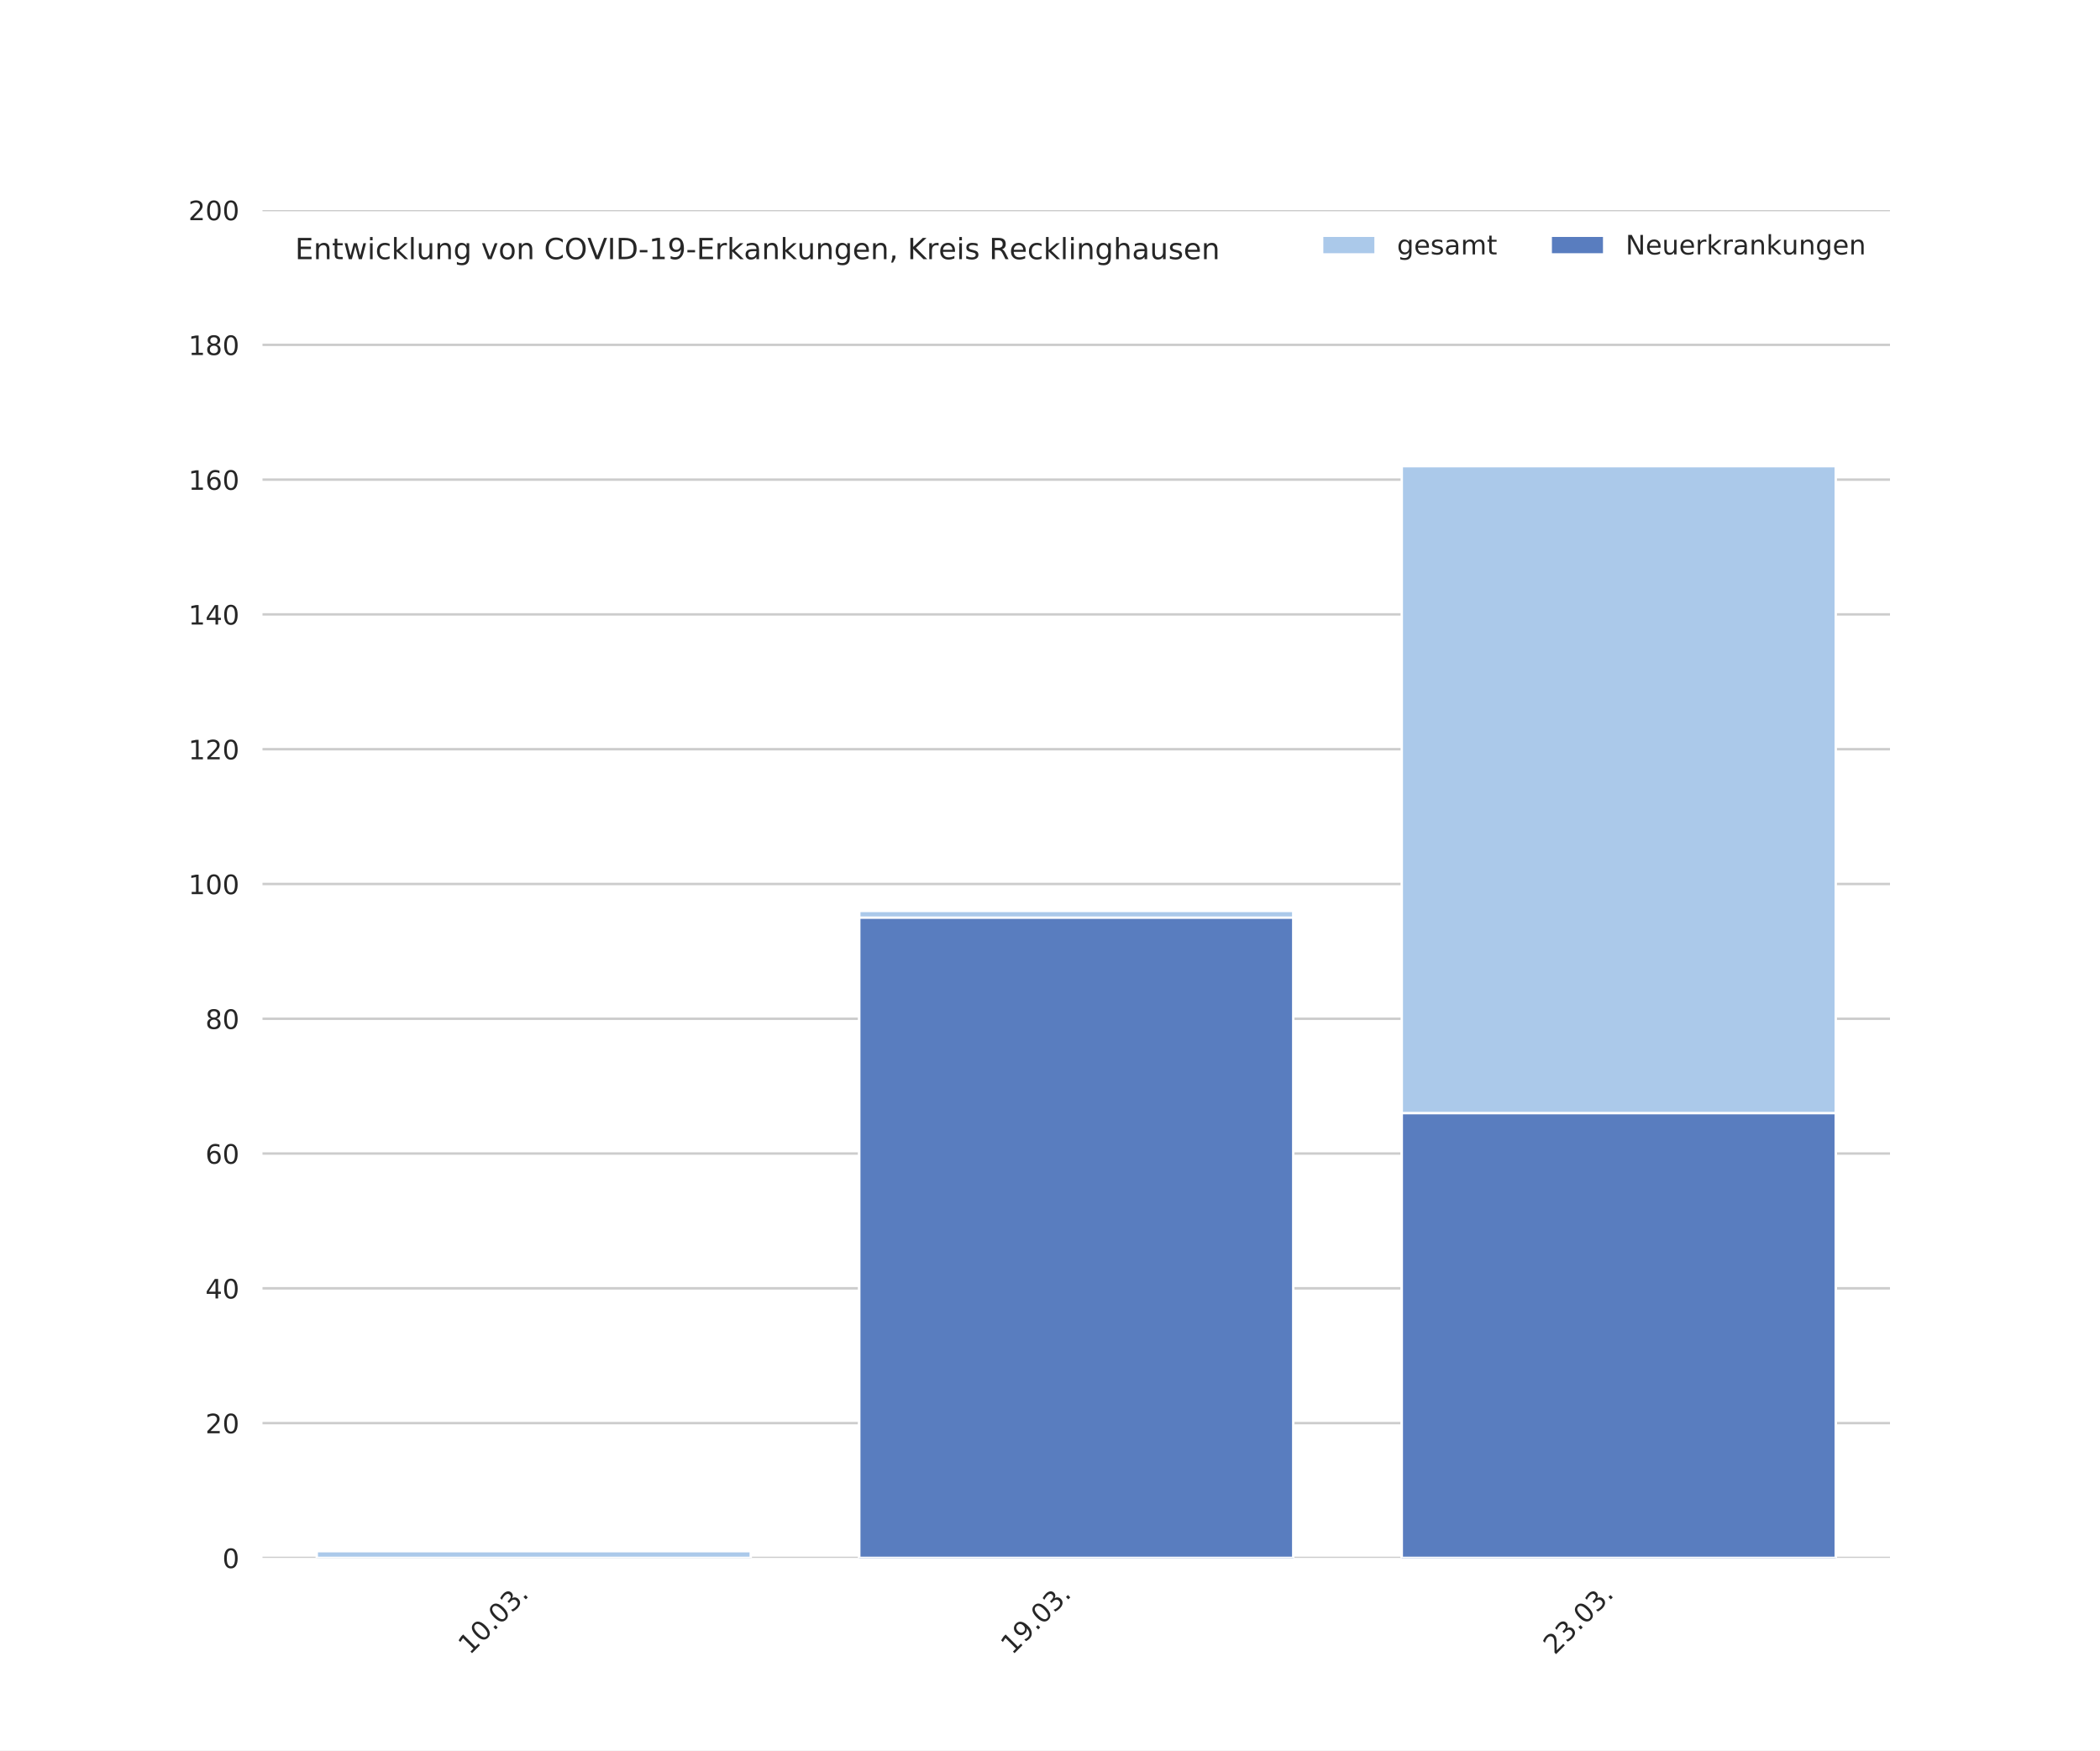
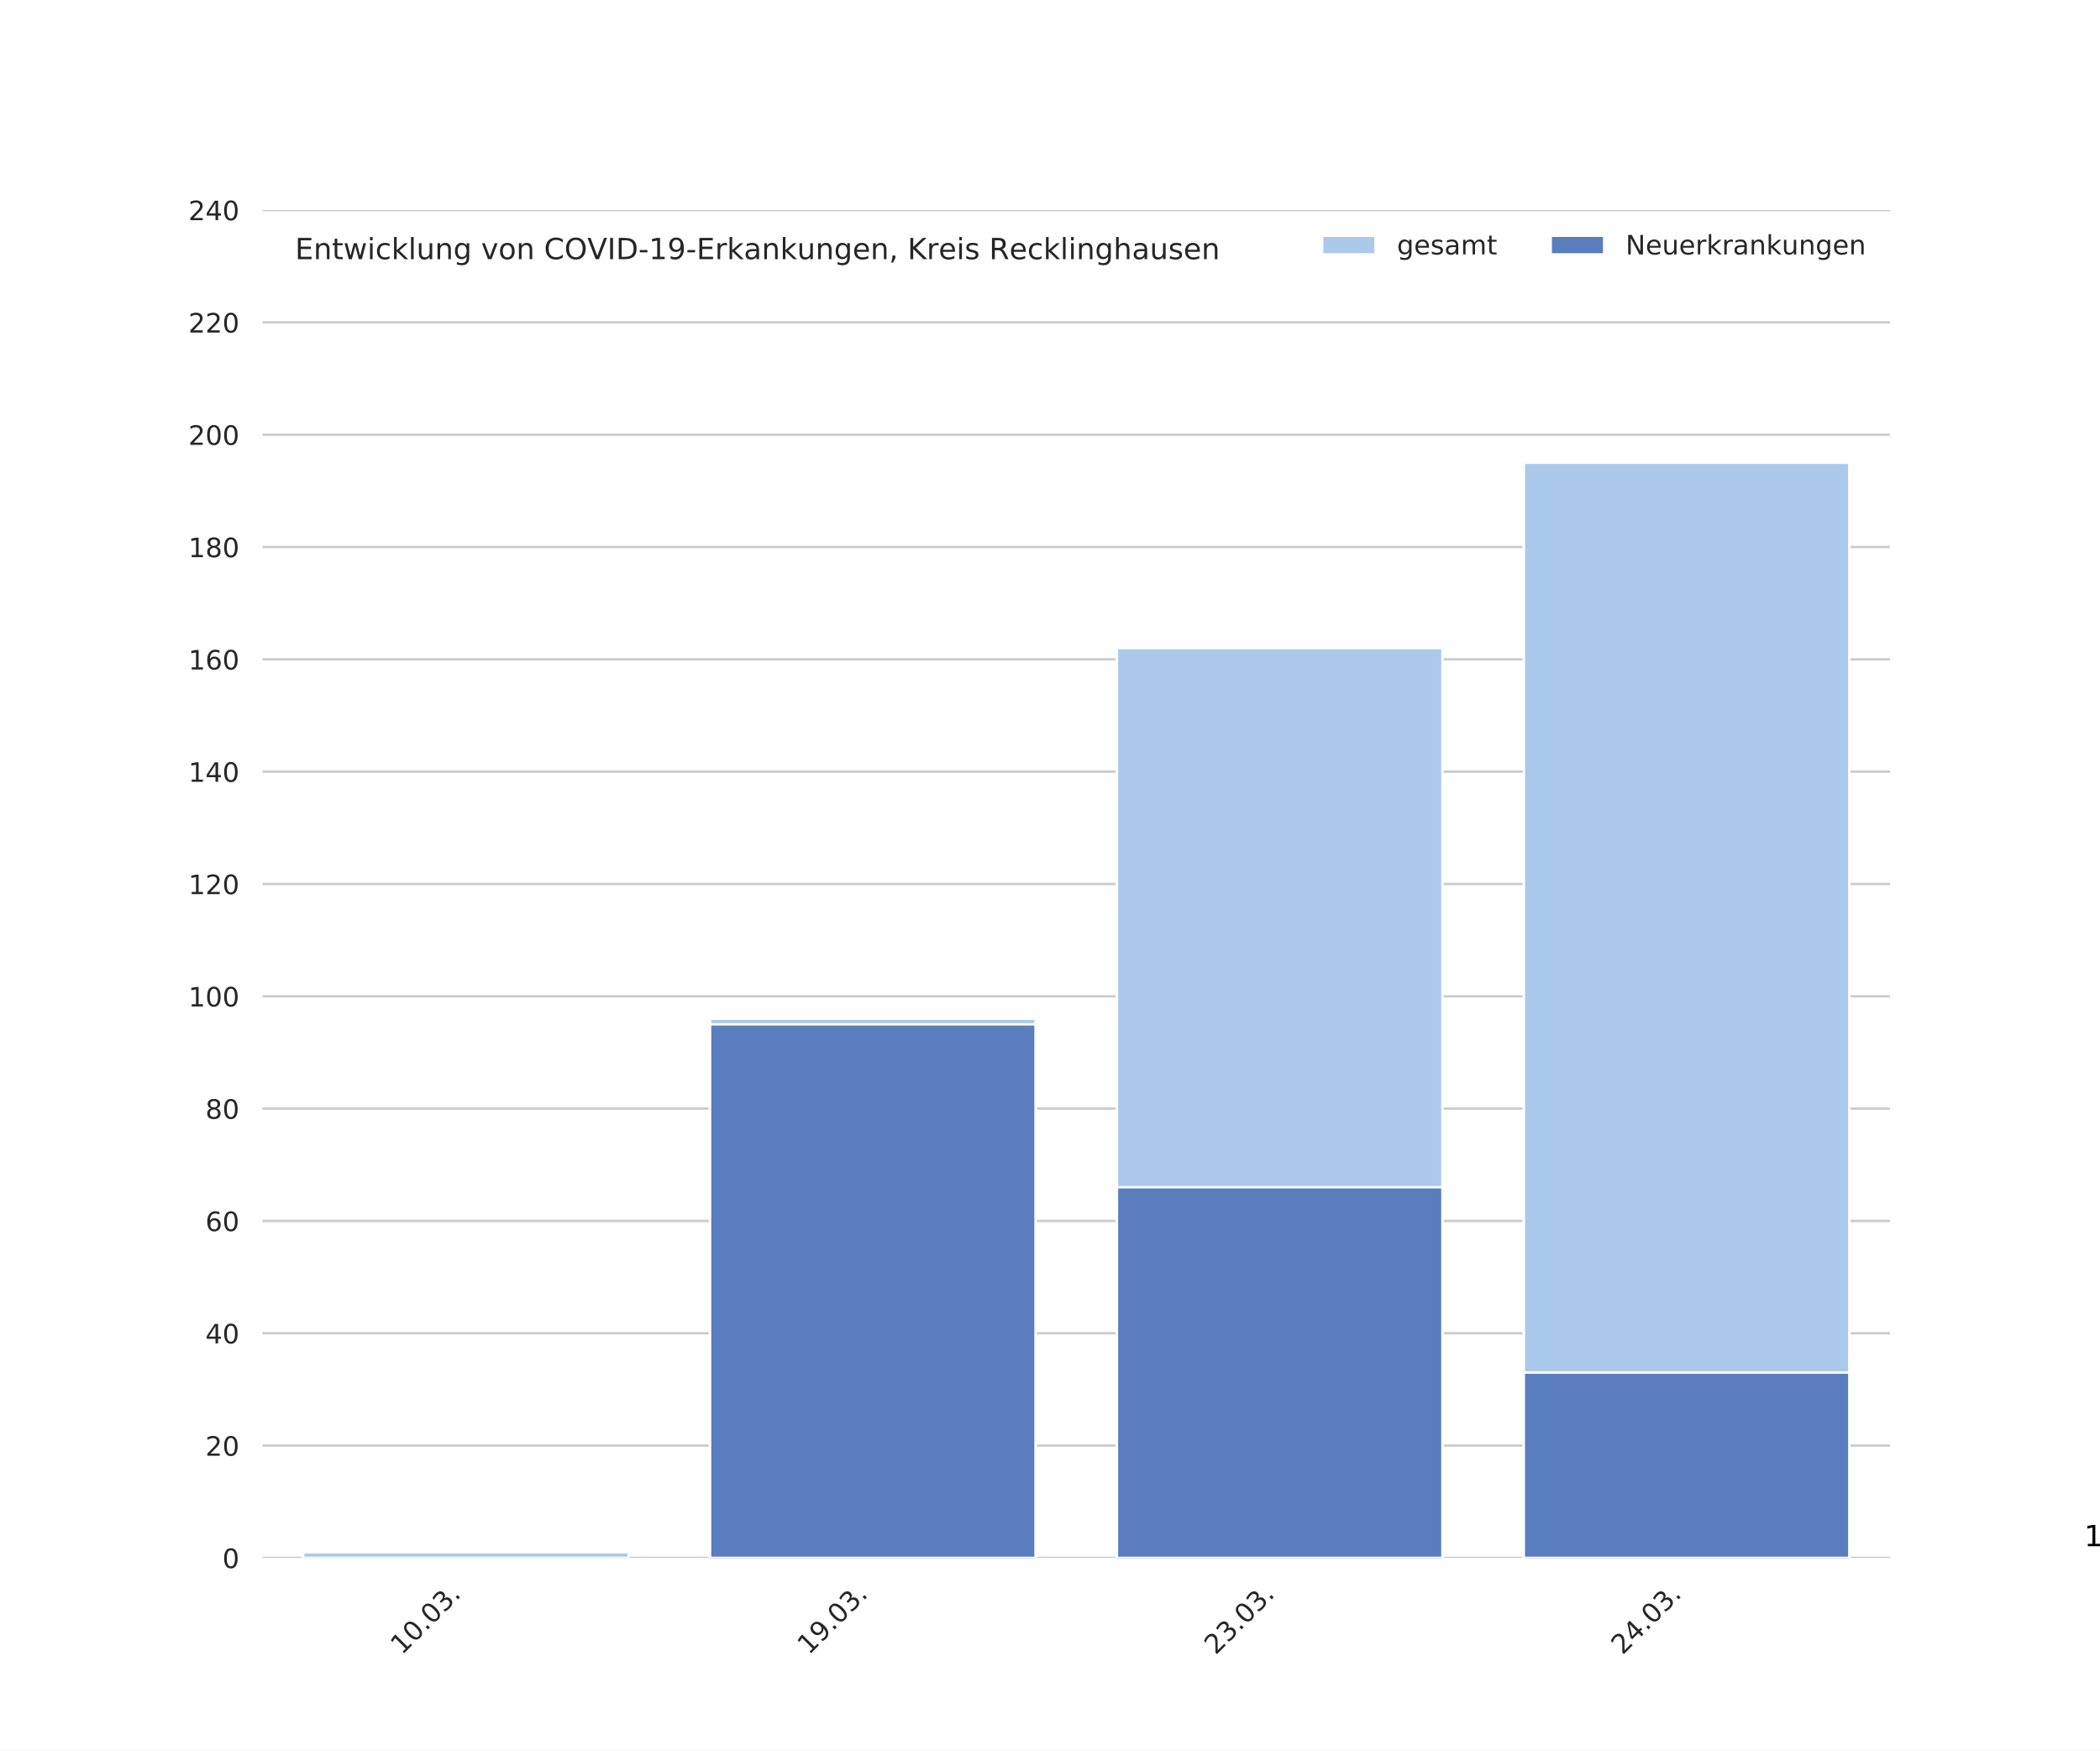
<svg xmlns="http://www.w3.org/2000/svg" xmlns:xlink="http://www.w3.org/1999/xlink" height="720pt" version="1.1" viewBox="0 0 864 720" width="864pt">
  <defs>
    <style type="text/css">
*{stroke-linecap:butt;stroke-linejoin:round;}
  </style>
  </defs>
  <g id="figure_1">
    <g id="patch_1">
      <path d="M 0 720  L 864 720  L 864 0  L 0 0  z " style="fill:#ffffff;" />
    </g>
    <g id="axes_1">
      <g id="patch_2">
        <path d="M 108 640.8  L 777.6 640.8  L 777.6 86.4  L 108 86.4  z " style="fill:#ffffff;" />
      </g>
      <g id="matplotlib.axis_1">
        <g id="xtick_1">
          <g id="text_1">
            <defs>
              <path d="M 12.406 8.297  L 28.516 8.297  L 28.516 63.922  L 10.984 60.406  L 10.984 69.391  L 28.422 72.906  L 38.281 72.906  L 38.281 8.297  L 54.391 8.297  L 54.391 0  L 12.406 0  z " id="DejaVuSans-49" />
              <path d="M 31.781 66.406  Q 24.172 66.406 20.328 58.906  Q 16.5 51.422 16.5 36.375  Q 16.5 21.391 20.328 13.891  Q 24.172 6.391 31.781 6.391  Q 39.453 6.391 43.281 13.891  Q 47.125 21.391 47.125 36.375  Q 47.125 51.422 43.281 58.906  Q 39.453 66.406 31.781 66.406  z M 31.781 74.219  Q 44.047 74.219 50.516 64.516  Q 56.984 54.828 56.984 36.375  Q 56.984 17.969 50.516 8.266  Q 44.047 -1.422 31.781 -1.422  Q 19.531 -1.422 13.062 8.266  Q 6.594 17.969 6.594 36.375  Q 6.594 54.828 13.062 64.516  Q 19.531 74.219 31.781 74.219  z " id="DejaVuSans-48" />
              <path d="M 10.688 12.406  L 21 12.406  L 21 0  L 10.688 0  z " id="DejaVuSans-46" />
              <path d="M 40.578 39.312  Q 47.656 37.797 51.625 33  Q 55.609 28.219 55.609 21.188  Q 55.609 10.406 48.188 4.484  Q 40.766 -1.422 27.094 -1.422  Q 22.516 -1.422 17.656 -0.516  Q 12.797 0.391 7.625 2.203  L 7.625 11.719  Q 11.719 9.328 16.594 8.109  Q 21.484 6.891 26.812 6.891  Q 36.078 6.891 40.938 10.547  Q 45.797 14.203 45.797 21.188  Q 45.797 27.641 41.281 31.266  Q 36.766 34.906 28.719 34.906  L 20.219 34.906  L 20.219 43.016  L 29.109 43.016  Q 36.375 43.016 40.234 45.922  Q 44.094 48.828 44.094 54.297  Q 44.094 59.906 40.109 62.906  Q 36.141 65.922 28.719 65.922  Q 24.656 65.922 20.016 65.031  Q 15.375 64.156 9.812 62.312  L 9.812 71.094  Q 15.438 72.656 20.344 73.438  Q 25.25 74.219 29.594 74.219  Q 40.828 74.219 47.359 69.109  Q 53.906 64.016 53.906 55.328  Q 53.906 49.266 50.438 45.094  Q 46.969 40.922 40.578 39.312  z " id="DejaVuSans-51" />
            </defs>
-             <g style="fill:#262626;" transform="translate(193.2429 680.9497)rotate(-45)scale(0.11 -0.11)">
+             <g style="fill:#262626;" transform="translate(165.3429 680.9497)rotate(-45)scale(0.11 -0.11)">
              <use xlink:href="#DejaVuSans-49" />
              <use x="63.623" xlink:href="#DejaVuSans-48" />
              <use x="127.246" xlink:href="#DejaVuSans-46" />
              <use x="159.033" xlink:href="#DejaVuSans-48" />
              <use x="222.656" xlink:href="#DejaVuSans-51" />
              <use x="286.279" xlink:href="#DejaVuSans-46" />
            </g>
          </g>
        </g>
        <g id="xtick_2">
          <g id="text_2">
            <defs>
              <path d="M 10.984 1.516  L 10.984 10.5  Q 14.703 8.734 18.5 7.812  Q 22.312 6.891 25.984 6.891  Q 35.75 6.891 40.891 13.453  Q 46.047 20.016 46.781 33.406  Q 43.953 29.203 39.594 26.953  Q 35.25 24.703 29.984 24.703  Q 19.047 24.703 12.672 31.312  Q 6.297 37.938 6.297 49.422  Q 6.297 60.641 12.938 67.422  Q 19.578 74.219 30.609 74.219  Q 43.266 74.219 49.922 64.516  Q 56.594 54.828 56.594 36.375  Q 56.594 19.141 48.406 8.859  Q 40.234 -1.422 26.422 -1.422  Q 22.703 -1.422 18.891 -0.688  Q 15.094 0.047 10.984 1.516  z M 30.609 32.422  Q 37.25 32.422 41.125 36.953  Q 45.016 41.5 45.016 49.422  Q 45.016 57.281 41.125 61.844  Q 37.25 66.406 30.609 66.406  Q 23.969 66.406 20.094 61.844  Q 16.219 57.281 16.219 49.422  Q 16.219 41.5 20.094 36.953  Q 23.969 32.422 30.609 32.422  z " id="DejaVuSans-57" />
            </defs>
-             <g style="fill:#262626;" transform="translate(416.4429 680.9497)rotate(-45)scale(0.11 -0.11)">
+             <g style="fill:#262626;" transform="translate(332.7429 680.9497)rotate(-45)scale(0.11 -0.11)">
              <use xlink:href="#DejaVuSans-49" />
              <use x="63.623" xlink:href="#DejaVuSans-57" />
              <use x="127.246" xlink:href="#DejaVuSans-46" />
              <use x="159.033" xlink:href="#DejaVuSans-48" />
              <use x="222.656" xlink:href="#DejaVuSans-51" />
              <use x="286.279" xlink:href="#DejaVuSans-46" />
            </g>
          </g>
        </g>
        <g id="xtick_3">
          <g id="text_3">
            <defs>
              <path d="M 19.188 8.297  L 53.609 8.297  L 53.609 0  L 7.328 0  L 7.328 8.297  Q 12.938 14.109 22.625 23.891  Q 32.328 33.688 34.812 36.531  Q 39.547 41.844 41.422 45.531  Q 43.312 49.219 43.312 52.781  Q 43.312 58.594 39.234 62.25  Q 35.156 65.922 28.609 65.922  Q 23.969 65.922 18.812 64.312  Q 13.672 62.703 7.812 59.422  L 7.812 69.391  Q 13.766 71.781 18.938 73  Q 24.125 74.219 28.422 74.219  Q 39.75 74.219 46.484 68.547  Q 53.219 62.891 53.219 53.422  Q 53.219 48.922 51.531 44.891  Q 49.859 40.875 45.406 35.406  Q 44.188 33.984 37.641 27.219  Q 31.109 20.453 19.188 8.297  z " id="DejaVuSans-50" />
            </defs>
-             <g style="fill:#262626;" transform="translate(639.6429 680.9497)rotate(-45)scale(0.11 -0.11)">
+             <g style="fill:#262626;" transform="translate(500.1429 680.9497)rotate(-45)scale(0.11 -0.11)">
              <use xlink:href="#DejaVuSans-50" />
              <use x="63.623" xlink:href="#DejaVuSans-51" />
              <use x="127.246" xlink:href="#DejaVuSans-46" />
              <use x="159.033" xlink:href="#DejaVuSans-48" />
              <use x="222.656" xlink:href="#DejaVuSans-51" />
              <use x="286.279" xlink:href="#DejaVuSans-46" />
            </g>
          </g>
        </g>
+         <g id="xtick_4">
+           <g id="text_4">
+             <defs>
+               <path d="M 37.797 64.312  L 12.891 25.391  L 37.797 25.391  z M 35.203 72.906  L 47.609 72.906  L 47.609 25.391  L 58.016 25.391  L 58.016 17.188  L 47.609 17.188  L 47.609 0  L 37.797 0  L 37.797 17.188  L 4.891 17.188  L 4.891 26.703  z " id="DejaVuSans-52" />
+             </defs>
+             <g style="fill:#262626;" transform="translate(667.5429 680.9497)rotate(-45)scale(0.11 -0.11)">
+               <use xlink:href="#DejaVuSans-50" />
+               <use x="63.623" xlink:href="#DejaVuSans-52" />
+               <use x="127.246" xlink:href="#DejaVuSans-46" />
+               <use x="159.033" xlink:href="#DejaVuSans-48" />
+               <use x="222.656" xlink:href="#DejaVuSans-51" />
+               <use x="286.279" xlink:href="#DejaVuSans-46" />
+             </g>
+           </g>
+         </g>
      </g>
      <g id="matplotlib.axis_2">
        <g id="ytick_1">
          <g id="line2d_1">
-             <path clip-path="url(#p08d86ce54d)" d="M 108 640.8  L 777.6 640.8  " style="fill:none;stroke:#cccccc;stroke-linecap:round;" />
-           </g>
-           <g id="text_4">
+             <path clip-path="url(#pc28f338345)" d="M 108 640.8  L 777.6 640.8  " style="fill:none;stroke:#cccccc;stroke-linecap:round;" />
+           </g>
+           <g id="text_5">
            <g style="fill:#262626;" transform="translate(91.50125 644.9791)scale(0.11 -0.11)">
              <use xlink:href="#DejaVuSans-48" />
            </g>
          </g>
        </g>
        <g id="ytick_2">
          <g id="line2d_2">
-             <path clip-path="url(#p08d86ce54d)" d="M 108 585.36  L 777.6 585.36  " style="fill:none;stroke:#cccccc;stroke-linecap:round;" />
-           </g>
-           <g id="text_5">
-             <g style="fill:#262626;" transform="translate(84.5025 589.5391)scale(0.11 -0.11)">
+             <path clip-path="url(#pc28f338345)" d="M 108 594.6  L 777.6 594.6  " style="fill:none;stroke:#cccccc;stroke-linecap:round;" />
+           </g>
+           <g id="text_6">
+             <g style="fill:#262626;" transform="translate(84.5025 598.7791)scale(0.11 -0.11)">
              <use xlink:href="#DejaVuSans-50" />
              <use x="63.623" xlink:href="#DejaVuSans-48" />
            </g>
          </g>
        </g>
        <g id="ytick_3">
          <g id="line2d_3">
-             <path clip-path="url(#p08d86ce54d)" d="M 108 529.92  L 777.6 529.92  " style="fill:none;stroke:#cccccc;stroke-linecap:round;" />
-           </g>
-           <g id="text_6">
-             <defs>
-               <path d="M 37.797 64.312  L 12.891 25.391  L 37.797 25.391  z M 35.203 72.906  L 47.609 72.906  L 47.609 25.391  L 58.016 25.391  L 58.016 17.188  L 47.609 17.188  L 47.609 0  L 37.797 0  L 37.797 17.188  L 4.891 17.188  L 4.891 26.703  z " id="DejaVuSans-52" />
-             </defs>
-             <g style="fill:#262626;" transform="translate(84.5025 534.0991)scale(0.11 -0.11)">
+             <path clip-path="url(#pc28f338345)" d="M 108 548.4  L 777.6 548.4  " style="fill:none;stroke:#cccccc;stroke-linecap:round;" />
+           </g>
+           <g id="text_7">
+             <g style="fill:#262626;" transform="translate(84.5025 552.5791)scale(0.11 -0.11)">
              <use xlink:href="#DejaVuSans-52" />
              <use x="63.623" xlink:href="#DejaVuSans-48" />
            </g>
          </g>
        </g>
        <g id="ytick_4">
          <g id="line2d_4">
-             <path clip-path="url(#p08d86ce54d)" d="M 108 474.48  L 777.6 474.48  " style="fill:none;stroke:#cccccc;stroke-linecap:round;" />
-           </g>
-           <g id="text_7">
+             <path clip-path="url(#pc28f338345)" d="M 108 502.2  L 777.6 502.2  " style="fill:none;stroke:#cccccc;stroke-linecap:round;" />
+           </g>
+           <g id="text_8">
            <defs>
              <path d="M 33.016 40.375  Q 26.375 40.375 22.484 35.828  Q 18.609 31.297 18.609 23.391  Q 18.609 15.531 22.484 10.953  Q 26.375 6.391 33.016 6.391  Q 39.656 6.391 43.531 10.953  Q 47.406 15.531 47.406 23.391  Q 47.406 31.297 43.531 35.828  Q 39.656 40.375 33.016 40.375  z M 52.594 71.297  L 52.594 62.312  Q 48.875 64.062 45.094 64.984  Q 41.312 65.922 37.594 65.922  Q 27.828 65.922 22.672 59.328  Q 17.531 52.734 16.797 39.406  Q 19.672 43.656 24.016 45.922  Q 28.375 48.188 33.594 48.188  Q 44.578 48.188 50.953 41.516  Q 57.328 34.859 57.328 23.391  Q 57.328 12.156 50.688 5.359  Q 44.047 -1.422 33.016 -1.422  Q 20.359 -1.422 13.672 8.266  Q 6.984 17.969 6.984 36.375  Q 6.984 53.656 15.188 63.938  Q 23.391 74.219 37.203 74.219  Q 40.922 74.219 44.703 73.484  Q 48.484 72.75 52.594 71.297  z " id="DejaVuSans-54" />
            </defs>
-             <g style="fill:#262626;" transform="translate(84.5025 478.6591)scale(0.11 -0.11)">
+             <g style="fill:#262626;" transform="translate(84.5025 506.3791)scale(0.11 -0.11)">
              <use xlink:href="#DejaVuSans-54" />
              <use x="63.623" xlink:href="#DejaVuSans-48" />
            </g>
          </g>
        </g>
        <g id="ytick_5">
          <g id="line2d_5">
-             <path clip-path="url(#p08d86ce54d)" d="M 108 419.04  L 777.6 419.04  " style="fill:none;stroke:#cccccc;stroke-linecap:round;" />
-           </g>
-           <g id="text_8">
+             <path clip-path="url(#pc28f338345)" d="M 108 456  L 777.6 456  " style="fill:none;stroke:#cccccc;stroke-linecap:round;" />
+           </g>
+           <g id="text_9">
            <defs>
              <path d="M 31.781 34.625  Q 24.75 34.625 20.719 30.859  Q 16.703 27.094 16.703 20.516  Q 16.703 13.922 20.719 10.156  Q 24.75 6.391 31.781 6.391  Q 38.812 6.391 42.859 10.172  Q 46.922 13.969 46.922 20.516  Q 46.922 27.094 42.891 30.859  Q 38.875 34.625 31.781 34.625  z M 21.922 38.812  Q 15.578 40.375 12.031 44.719  Q 8.5 49.078 8.5 55.328  Q 8.5 64.062 14.719 69.141  Q 20.953 74.219 31.781 74.219  Q 42.672 74.219 48.875 69.141  Q 55.078 64.062 55.078 55.328  Q 55.078 49.078 51.531 44.719  Q 48 40.375 41.703 38.812  Q 48.828 37.156 52.797 32.312  Q 56.781 27.484 56.781 20.516  Q 56.781 9.906 50.312 4.234  Q 43.844 -1.422 31.781 -1.422  Q 19.734 -1.422 13.25 4.234  Q 6.781 9.906 6.781 20.516  Q 6.781 27.484 10.781 32.312  Q 14.797 37.156 21.922 38.812  z M 18.312 54.391  Q 18.312 48.734 21.844 45.562  Q 25.391 42.391 31.781 42.391  Q 38.141 42.391 41.719 45.562  Q 45.312 48.734 45.312 54.391  Q 45.312 60.062 41.719 63.234  Q 38.141 66.406 31.781 66.406  Q 25.391 66.406 21.844 63.234  Q 18.312 60.062 18.312 54.391  z " id="DejaVuSans-56" />
            </defs>
-             <g style="fill:#262626;" transform="translate(84.5025 423.2191)scale(0.11 -0.11)">
+             <g style="fill:#262626;" transform="translate(84.5025 460.1791)scale(0.11 -0.11)">
              <use xlink:href="#DejaVuSans-56" />
              <use x="63.623" xlink:href="#DejaVuSans-48" />
            </g>
          </g>
        </g>
        <g id="ytick_6">
          <g id="line2d_6">
-             <path clip-path="url(#p08d86ce54d)" d="M 108 363.6  L 777.6 363.6  " style="fill:none;stroke:#cccccc;stroke-linecap:round;" />
-           </g>
-           <g id="text_9">
-             <g style="fill:#262626;" transform="translate(77.50375 367.7791)scale(0.11 -0.11)">
+             <path clip-path="url(#pc28f338345)" d="M 108 409.8  L 777.6 409.8  " style="fill:none;stroke:#cccccc;stroke-linecap:round;" />
+           </g>
+           <g id="text_10">
+             <g style="fill:#262626;" transform="translate(77.50375 413.9791)scale(0.11 -0.11)">
              <use xlink:href="#DejaVuSans-49" />
              <use x="63.623" xlink:href="#DejaVuSans-48" />
              <use x="127.246" xlink:href="#DejaVuSans-48" />
            </g>
          </g>
        </g>
        <g id="ytick_7">
          <g id="line2d_7">
-             <path clip-path="url(#p08d86ce54d)" d="M 108 308.16  L 777.6 308.16  " style="fill:none;stroke:#cccccc;stroke-linecap:round;" />
-           </g>
-           <g id="text_10">
-             <g style="fill:#262626;" transform="translate(77.50375 312.3391)scale(0.11 -0.11)">
+             <path clip-path="url(#pc28f338345)" d="M 108 363.6  L 777.6 363.6  " style="fill:none;stroke:#cccccc;stroke-linecap:round;" />
+           </g>
+           <g id="text_11">
+             <g style="fill:#262626;" transform="translate(77.50375 367.7791)scale(0.11 -0.11)">
              <use xlink:href="#DejaVuSans-49" />
              <use x="63.623" xlink:href="#DejaVuSans-50" />
              <use x="127.246" xlink:href="#DejaVuSans-48" />
            </g>
          </g>
        </g>
        <g id="ytick_8">
          <g id="line2d_8">
-             <path clip-path="url(#p08d86ce54d)" d="M 108 252.72  L 777.6 252.72  " style="fill:none;stroke:#cccccc;stroke-linecap:round;" />
-           </g>
-           <g id="text_11">
-             <g style="fill:#262626;" transform="translate(77.50375 256.8991)scale(0.11 -0.11)">
+             <path clip-path="url(#pc28f338345)" d="M 108 317.4  L 777.6 317.4  " style="fill:none;stroke:#cccccc;stroke-linecap:round;" />
+           </g>
+           <g id="text_12">
+             <g style="fill:#262626;" transform="translate(77.50375 321.5791)scale(0.11 -0.11)">
              <use xlink:href="#DejaVuSans-49" />
              <use x="63.623" xlink:href="#DejaVuSans-52" />
              <use x="127.246" xlink:href="#DejaVuSans-48" />
            </g>
          </g>
        </g>
        <g id="ytick_9">
          <g id="line2d_9">
-             <path clip-path="url(#p08d86ce54d)" d="M 108 197.28  L 777.6 197.28  " style="fill:none;stroke:#cccccc;stroke-linecap:round;" />
-           </g>
-           <g id="text_12">
-             <g style="fill:#262626;" transform="translate(77.50375 201.4591)scale(0.11 -0.11)">
+             <path clip-path="url(#pc28f338345)" d="M 108 271.2  L 777.6 271.2  " style="fill:none;stroke:#cccccc;stroke-linecap:round;" />
+           </g>
+           <g id="text_13">
+             <g style="fill:#262626;" transform="translate(77.50375 275.3791)scale(0.11 -0.11)">
              <use xlink:href="#DejaVuSans-49" />
              <use x="63.623" xlink:href="#DejaVuSans-54" />
              <use x="127.246" xlink:href="#DejaVuSans-48" />
            </g>
          </g>
        </g>
        <g id="ytick_10">
          <g id="line2d_10">
-             <path clip-path="url(#p08d86ce54d)" d="M 108 141.84  L 777.6 141.84  " style="fill:none;stroke:#cccccc;stroke-linecap:round;" />
-           </g>
-           <g id="text_13">
-             <g style="fill:#262626;" transform="translate(77.50375 146.0191)scale(0.11 -0.11)">
+             <path clip-path="url(#pc28f338345)" d="M 108 225  L 777.6 225  " style="fill:none;stroke:#cccccc;stroke-linecap:round;" />
+           </g>
+           <g id="text_14">
+             <g style="fill:#262626;" transform="translate(77.50375 229.1791)scale(0.11 -0.11)">
              <use xlink:href="#DejaVuSans-49" />
              <use x="63.623" xlink:href="#DejaVuSans-56" />
              <use x="127.246" xlink:href="#DejaVuSans-48" />
            </g>
          </g>
        </g>
        <g id="ytick_11">
          <g id="line2d_11">
-             <path clip-path="url(#p08d86ce54d)" d="M 108 86.4  L 777.6 86.4  " style="fill:none;stroke:#cccccc;stroke-linecap:round;" />
-           </g>
-           <g id="text_14">
+             <path clip-path="url(#pc28f338345)" d="M 108 178.8  L 777.6 178.8  " style="fill:none;stroke:#cccccc;stroke-linecap:round;" />
+           </g>
+           <g id="text_15">
+             <g style="fill:#262626;" transform="translate(77.50375 182.9791)scale(0.11 -0.11)">
+               <use xlink:href="#DejaVuSans-50" />
+               <use x="63.623" xlink:href="#DejaVuSans-48" />
+               <use x="127.246" xlink:href="#DejaVuSans-48" />
+             </g>
+           </g>
+         </g>
+         <g id="ytick_12">
+           <g id="line2d_12">
+             <path clip-path="url(#pc28f338345)" d="M 108 132.6  L 777.6 132.6  " style="fill:none;stroke:#cccccc;stroke-linecap:round;" />
+           </g>
+           <g id="text_16">
+             <g style="fill:#262626;" transform="translate(77.50375 136.7791)scale(0.11 -0.11)">
+               <use xlink:href="#DejaVuSans-50" />
+               <use x="63.623" xlink:href="#DejaVuSans-50" />
+               <use x="127.246" xlink:href="#DejaVuSans-48" />
+             </g>
+           </g>
+         </g>
+         <g id="ytick_13">
+           <g id="line2d_13">
+             <path clip-path="url(#pc28f338345)" d="M 108 86.4  L 777.6 86.4  " style="fill:none;stroke:#cccccc;stroke-linecap:round;" />
+           </g>
+           <g id="text_17">
            <g style="fill:#262626;" transform="translate(77.50375 90.57914)scale(0.11 -0.11)">
              <use xlink:href="#DejaVuSans-50" />
-               <use x="63.623" xlink:href="#DejaVuSans-48" />
+               <use x="63.623" xlink:href="#DejaVuSans-52" />
              <use x="127.246" xlink:href="#DejaVuSans-48" />
            </g>
          </g>
        </g>
      </g>
      <g id="patch_3">
-         <path clip-path="url(#p08d86ce54d)" d="M 130.32 640.8  L 308.88 640.8  L 308.88 638.028  L 130.32 638.028  z " style="fill:#abc9ea;stroke:#ffffff;stroke-linejoin:miter;" />
+         <path clip-path="url(#pc28f338345)" d="M 124.74 640.8  L 258.66 640.8  L 258.66 638.49  L 124.74 638.49  z " style="fill:#abc9ea;stroke:#ffffff;stroke-linejoin:miter;" />
      </g>
      <g id="patch_4">
-         <path clip-path="url(#p08d86ce54d)" d="M 353.52 640.8  L 532.08 640.8  L 532.08 374.688  L 353.52 374.688  z " style="fill:#abc9ea;stroke:#ffffff;stroke-linejoin:miter;" />
+         <path clip-path="url(#pc28f338345)" d="M 292.14 640.8  L 426.06 640.8  L 426.06 419.04  L 292.14 419.04  z " style="fill:#abc9ea;stroke:#ffffff;stroke-linejoin:miter;" />
      </g>
      <g id="patch_5">
-         <path clip-path="url(#p08d86ce54d)" d="M 576.72 640.8  L 755.28 640.8  L 755.28 191.736  L 576.72 191.736  z " style="fill:#abc9ea;stroke:#ffffff;stroke-linejoin:miter;" />
+         <path clip-path="url(#pc28f338345)" d="M 459.54 640.8  L 593.46 640.8  L 593.46 266.58  L 459.54 266.58  z " style="fill:#abc9ea;stroke:#ffffff;stroke-linejoin:miter;" />
      </g>
      <g id="patch_6">
-         <path clip-path="url(#p08d86ce54d)" d="z " style="fill:#597dbf;stroke:#ffffff;stroke-linejoin:miter;" />
+         <path clip-path="url(#pc28f338345)" d="M 626.94 640.8  L 760.86 640.8  L 760.86 190.35  L 626.94 190.35  z " style="fill:#abc9ea;stroke:#ffffff;stroke-linejoin:miter;" />
      </g>
      <g id="patch_7">
-         <path clip-path="url(#p08d86ce54d)" d="M 353.52 640.8  L 532.08 640.8  L 532.08 377.46  L 353.52 377.46  z " style="fill:#597dbf;stroke:#ffffff;stroke-linejoin:miter;" />
+         <path clip-path="url(#pc28f338345)" d="z " style="fill:#597dbf;stroke:#ffffff;stroke-linejoin:miter;" />
      </g>
      <g id="patch_8">
-         <path clip-path="url(#p08d86ce54d)" d="M 576.72 640.8  L 755.28 640.8  L 755.28 457.848  L 576.72 457.848  z " style="fill:#597dbf;stroke:#ffffff;stroke-linejoin:miter;" />
-       </g>
-       <g id="line2d_12">
-         <path clip-path="url(#p08d86ce54d)" d="M 0 0  " style="fill:none;stroke:#424242;stroke-linecap:round;stroke-width:2.7;" />
-       </g>
-       <g id="line2d_13">
-         <path clip-path="url(#p08d86ce54d)" d="M 0 0  " style="fill:none;stroke:#424242;stroke-linecap:round;stroke-width:2.7;" />
+         <path clip-path="url(#pc28f338345)" d="M 292.14 640.8  L 426.06 640.8  L 426.06 421.35  L 292.14 421.35  z " style="fill:#597dbf;stroke:#ffffff;stroke-linejoin:miter;" />
+       </g>
+       <g id="patch_9">
+         <path clip-path="url(#pc28f338345)" d="M 459.54 640.8  L 593.46 640.8  L 593.46 488.34  L 459.54 488.34  z " style="fill:#597dbf;stroke:#ffffff;stroke-linejoin:miter;" />
+       </g>
+       <g id="patch_10">
+         <path clip-path="url(#pc28f338345)" d="M 626.94 640.8  L 760.86 640.8  L 760.86 564.57  L 626.94 564.57  z " style="fill:#597dbf;stroke:#ffffff;stroke-linejoin:miter;" />
      </g>
      <g id="line2d_14">
-         <path clip-path="url(#p08d86ce54d)" d="M 0 0  " style="fill:none;stroke:#424242;stroke-linecap:round;stroke-width:2.7;" />
+         <path clip-path="url(#pc28f338345)" d="M 0 0  " style="fill:none;stroke:#424242;stroke-linecap:round;stroke-width:2.7;" />
      </g>
      <g id="line2d_15">
-         <path clip-path="url(#p08d86ce54d)" d="M 0 0  " style="fill:none;stroke:#424242;stroke-linecap:round;stroke-width:2.7;" />
+         <path clip-path="url(#pc28f338345)" d="M 0 0  " style="fill:none;stroke:#424242;stroke-linecap:round;stroke-width:2.7;" />
      </g>
      <g id="line2d_16">
-         <path clip-path="url(#p08d86ce54d)" d="M 0 0  " style="fill:none;stroke:#424242;stroke-linecap:round;stroke-width:2.7;" />
+         <path clip-path="url(#pc28f338345)" d="M 0 0  " style="fill:none;stroke:#424242;stroke-linecap:round;stroke-width:2.7;" />
      </g>
      <g id="line2d_17">
-         <path clip-path="url(#p08d86ce54d)" d="M 0 0  " style="fill:none;stroke:#424242;stroke-linecap:round;stroke-width:2.7;" />
-       </g>
-       <g id="text_15">
-         <g transform="translate(1108.582 635.5324)scale(0.12 -0.12)">
+         <path clip-path="url(#pc28f338345)" d="M 0 0  " style="fill:none;stroke:#424242;stroke-linecap:round;stroke-width:2.7;" />
+       </g>
+       <g id="line2d_18">
+         <path clip-path="url(#pc28f338345)" d="M 0 0  " style="fill:none;stroke:#424242;stroke-linecap:round;stroke-width:2.7;" />
+       </g>
+       <g id="line2d_19">
+         <path clip-path="url(#pc28f338345)" d="M 0 0  " style="fill:none;stroke:#424242;stroke-linecap:round;stroke-width:2.7;" />
+       </g>
+       <g id="line2d_20">
+         <path clip-path="url(#pc28f338345)" d="M 0 0  " style="fill:none;stroke:#424242;stroke-linecap:round;stroke-width:2.7;" />
+       </g>
+       <g id="line2d_21">
+         <path clip-path="url(#pc28f338345)" d="M 0 0  " style="fill:none;stroke:#424242;stroke-linecap:round;stroke-width:2.7;" />
+       </g>
+       <g id="text_18">
+         <g transform="translate(857.4825 635.9944)scale(0.12 -0.12)">
          <use xlink:href="#DejaVuSans-49" />
        </g>
      </g>
-       <g id="text_16">
-         <g transform="translate(3113.565 372.1924)scale(0.12 -0.12)">
+       <g id="text_19">
+         <g transform="translate(2360.265 416.5444)scale(0.12 -0.12)">
          <use xlink:href="#DejaVuSans-57" />
          <use x="63.623" xlink:href="#DejaVuSans-54" />
        </g>
      </g>
-       <g id="text_17">
-         <g transform="translate(4002.548 189.2404)scale(0.12 -0.12)">
+       <g id="text_20">
+         <g transform="translate(3026.048 264.0844)scale(0.12 -0.12)">
          <use xlink:href="#DejaVuSans-49" />
          <use x="63.623" xlink:href="#DejaVuSans-54" />
          <use x="127.246" xlink:href="#DejaVuSans-50" />
        </g>
      </g>
-       <g id="text_18">
+       <g id="text_21">
        <defs>
          <path d="M 10.797 72.906  L 49.516 72.906  L 49.516 64.594  L 19.828 64.594  L 19.828 46.734  Q 21.969 47.469 24.109 47.828  Q 26.266 48.188 28.422 48.188  Q 40.625 48.188 47.75 41.5  Q 54.891 34.812 54.891 23.391  Q 54.891 11.625 47.562 5.094  Q 40.234 -1.422 26.906 -1.422  Q 22.312 -1.422 17.547 -0.641  Q 12.797 0.141 7.719 1.703  L 7.719 11.625  Q 12.109 9.234 16.797 8.062  Q 21.484 6.891 26.703 6.891  Q 35.156 6.891 40.078 11.328  Q 45.016 15.766 45.016 23.391  Q 45.016 31 40.078 35.438  Q 35.156 39.891 26.703 39.891  Q 22.75 39.891 18.812 39.016  Q 14.891 38.141 10.797 36.281  z " id="DejaVuSans-53" />
        </defs>
-         <g transform="translate(3113.565 374.9644)scale(0.12 -0.12)">
+         <g transform="translate(3193.448 187.8544)scale(0.12 -0.12)">
+           <use xlink:href="#DejaVuSans-49" />
+           <use x="63.623" xlink:href="#DejaVuSans-57" />
+           <use x="127.246" xlink:href="#DejaVuSans-53" />
+         </g>
+       </g>
+       <g id="text_22">
+         <g transform="translate(2360.265 418.8544)scale(0.12 -0.12)">
          <use xlink:href="#DejaVuSans-57" />
          <use x="63.623" xlink:href="#DejaVuSans-53" />
        </g>
      </g>
-       <g id="text_19">
-         <g transform="translate(4006.365 455.3524)scale(0.12 -0.12)">
+       <g id="text_23">
+         <g transform="translate(3029.865 485.8444)scale(0.12 -0.12)">
          <use xlink:href="#DejaVuSans-54" />
          <use x="63.623" xlink:href="#DejaVuSans-54" />
        </g>
      </g>
-       <g id="text_20">
+       <g id="text_24">
+         <g transform="translate(3197.265 562.0744)scale(0.12 -0.12)">
+           <use xlink:href="#DejaVuSans-51" />
+           <use x="63.623" xlink:href="#DejaVuSans-51" />
+         </g>
+       </g>
+       <g id="text_25">
        <defs>
          <path d="M 9.812 72.906  L 55.906 72.906  L 55.906 64.594  L 19.672 64.594  L 19.672 43.016  L 54.391 43.016  L 54.391 34.719  L 19.672 34.719  L 19.672 8.297  L 56.781 8.297  L 56.781 0  L 9.812 0  z " id="DejaVuSans-69" />
          <path d="M 54.891 33.016  L 54.891 0  L 45.906 0  L 45.906 32.719  Q 45.906 40.484 42.875 44.328  Q 39.844 48.188 33.797 48.188  Q 26.516 48.188 22.312 43.547  Q 18.109 38.922 18.109 30.906  L 18.109 0  L 9.078 0  L 9.078 54.688  L 18.109 54.688  L 18.109 46.188  Q 21.344 51.125 25.703 53.562  Q 30.078 56 35.797 56  Q 45.219 56 50.047 50.172  Q 54.891 44.344 54.891 33.016  z " id="DejaVuSans-110" />
          <path d="M 18.312 70.219  L 18.312 54.688  L 36.812 54.688  L 36.812 47.703  L 18.312 47.703  L 18.312 18.016  Q 18.312 11.328 20.141 9.422  Q 21.969 7.516 27.594 7.516  L 36.812 7.516  L 36.812 0  L 27.594 0  Q 17.188 0 13.234 3.875  Q 9.281 7.766 9.281 18.016  L 9.281 47.703  L 2.688 47.703  L 2.688 54.688  L 9.281 54.688  L 9.281 70.219  z " id="DejaVuSans-116" />
          <path d="M 4.203 54.688  L 13.188 54.688  L 24.422 12.016  L 35.594 54.688  L 46.188 54.688  L 57.422 12.016  L 68.609 54.688  L 77.594 54.688  L 63.281 0  L 52.688 0  L 40.922 44.828  L 29.109 0  L 18.5 0  z " id="DejaVuSans-119" />
          <path d="M 9.422 54.688  L 18.406 54.688  L 18.406 0  L 9.422 0  z M 9.422 75.984  L 18.406 75.984  L 18.406 64.594  L 9.422 64.594  z " id="DejaVuSans-105" />
          <path d="M 48.781 52.594  L 48.781 44.188  Q 44.969 46.297 41.141 47.344  Q 37.312 48.391 33.406 48.391  Q 24.656 48.391 19.812 42.844  Q 14.984 37.312 14.984 27.297  Q 14.984 17.281 19.812 11.734  Q 24.656 6.203 33.406 6.203  Q 37.312 6.203 41.141 7.25  Q 44.969 8.297 48.781 10.406  L 48.781 2.094  Q 45.016 0.344 40.984 -0.531  Q 36.969 -1.422 32.422 -1.422  Q 20.062 -1.422 12.781 6.344  Q 5.516 14.109 5.516 27.297  Q 5.516 40.672 12.859 48.328  Q 20.219 56 33.016 56  Q 37.156 56 41.109 55.141  Q 45.062 54.297 48.781 52.594  z " id="DejaVuSans-99" />
          <path d="M 9.078 75.984  L 18.109 75.984  L 18.109 31.109  L 44.922 54.688  L 56.391 54.688  L 27.391 29.109  L 57.625 0  L 45.906 0  L 18.109 26.703  L 18.109 0  L 9.078 0  z " id="DejaVuSans-107" />
          <path d="M 9.422 75.984  L 18.406 75.984  L 18.406 0  L 9.422 0  z " id="DejaVuSans-108" />
          <path d="M 8.5 21.578  L 8.5 54.688  L 17.484 54.688  L 17.484 21.922  Q 17.484 14.156 20.5 10.266  Q 23.531 6.391 29.594 6.391  Q 36.859 6.391 41.078 11.031  Q 45.312 15.672 45.312 23.688  L 45.312 54.688  L 54.297 54.688  L 54.297 0  L 45.312 0  L 45.312 8.406  Q 42.047 3.422 37.719 1  Q 33.406 -1.422 27.688 -1.422  Q 18.266 -1.422 13.375 4.438  Q 8.5 10.297 8.5 21.578  z M 31.109 56  z " id="DejaVuSans-117" />
          <path d="M 45.406 27.984  Q 45.406 37.75 41.375 43.109  Q 37.359 48.484 30.078 48.484  Q 22.859 48.484 18.828 43.109  Q 14.797 37.75 14.797 27.984  Q 14.797 18.266 18.828 12.891  Q 22.859 7.516 30.078 7.516  Q 37.359 7.516 41.375 12.891  Q 45.406 18.266 45.406 27.984  z M 54.391 6.781  Q 54.391 -7.172 48.188 -13.984  Q 42 -20.797 29.203 -20.797  Q 24.469 -20.797 20.266 -20.094  Q 16.062 -19.391 12.109 -17.922  L 12.109 -9.188  Q 16.062 -11.328 19.922 -12.344  Q 23.781 -13.375 27.781 -13.375  Q 36.625 -13.375 41.016 -8.766  Q 45.406 -4.156 45.406 5.172  L 45.406 9.625  Q 42.625 4.781 38.281 2.391  Q 33.938 0 27.875 0  Q 17.828 0 11.672 7.656  Q 5.516 15.328 5.516 27.984  Q 5.516 40.672 11.672 48.328  Q 17.828 56 27.875 56  Q 33.938 56 38.281 53.609  Q 42.625 51.219 45.406 46.391  L 45.406 54.688  L 54.391 54.688  z " id="DejaVuSans-103" />
          <path id="DejaVuSans-32" />
          <path d="M 2.984 54.688  L 12.5 54.688  L 29.594 8.797  L 46.688 54.688  L 56.203 54.688  L 35.688 0  L 23.484 0  z " id="DejaVuSans-118" />
          <path d="M 30.609 48.391  Q 23.391 48.391 19.188 42.75  Q 14.984 37.109 14.984 27.297  Q 14.984 17.484 19.156 11.844  Q 23.344 6.203 30.609 6.203  Q 37.797 6.203 41.984 11.859  Q 46.188 17.531 46.188 27.297  Q 46.188 37.016 41.984 42.703  Q 37.797 48.391 30.609 48.391  z M 30.609 56  Q 42.328 56 49.016 48.375  Q 55.719 40.766 55.719 27.297  Q 55.719 13.875 49.016 6.219  Q 42.328 -1.422 30.609 -1.422  Q 18.844 -1.422 12.172 6.219  Q 5.516 13.875 5.516 27.297  Q 5.516 40.766 12.172 48.375  Q 18.844 56 30.609 56  z " id="DejaVuSans-111" />
          <path d="M 64.406 67.281  L 64.406 56.891  Q 59.422 61.531 53.781 63.812  Q 48.141 66.109 41.797 66.109  Q 29.297 66.109 22.656 58.469  Q 16.016 50.828 16.016 36.375  Q 16.016 21.969 22.656 14.328  Q 29.297 6.688 41.797 6.688  Q 48.141 6.688 53.781 8.984  Q 59.422 11.281 64.406 15.922  L 64.406 5.609  Q 59.234 2.094 53.438 0.328  Q 47.656 -1.422 41.219 -1.422  Q 24.656 -1.422 15.125 8.703  Q 5.609 18.844 5.609 36.375  Q 5.609 53.953 15.125 64.078  Q 24.656 74.219 41.219 74.219  Q 47.75 74.219 53.531 72.484  Q 59.328 70.75 64.406 67.281  z " id="DejaVuSans-67" />
          <path d="M 39.406 66.219  Q 28.656 66.219 22.328 58.203  Q 16.016 50.203 16.016 36.375  Q 16.016 22.609 22.328 14.594  Q 28.656 6.594 39.406 6.594  Q 50.141 6.594 56.422 14.594  Q 62.703 22.609 62.703 36.375  Q 62.703 50.203 56.422 58.203  Q 50.141 66.219 39.406 66.219  z M 39.406 74.219  Q 54.734 74.219 63.906 63.938  Q 73.094 53.656 73.094 36.375  Q 73.094 19.141 63.906 8.859  Q 54.734 -1.422 39.406 -1.422  Q 24.031 -1.422 14.812 8.828  Q 5.609 19.094 5.609 36.375  Q 5.609 53.656 14.812 63.938  Q 24.031 74.219 39.406 74.219  z " id="DejaVuSans-79" />
          <path d="M 28.609 0  L 0.781 72.906  L 11.078 72.906  L 34.188 11.531  L 57.328 72.906  L 67.578 72.906  L 39.797 0  z " id="DejaVuSans-86" />
          <path d="M 9.812 72.906  L 19.672 72.906  L 19.672 0  L 9.812 0  z " id="DejaVuSans-73" />
          <path d="M 19.672 64.797  L 19.672 8.109  L 31.594 8.109  Q 46.688 8.109 53.688 14.938  Q 60.688 21.781 60.688 36.531  Q 60.688 51.172 53.688 57.984  Q 46.688 64.797 31.594 64.797  z M 9.812 72.906  L 30.078 72.906  Q 51.266 72.906 61.172 64.094  Q 71.094 55.281 71.094 36.531  Q 71.094 17.672 61.125 8.828  Q 51.172 0 30.078 0  L 9.812 0  z " id="DejaVuSans-68" />
          <path d="M 4.891 31.391  L 31.203 31.391  L 31.203 23.391  L 4.891 23.391  z " id="DejaVuSans-45" />
          <path d="M 41.109 46.297  Q 39.594 47.172 37.812 47.578  Q 36.031 48 33.891 48  Q 26.266 48 22.188 43.047  Q 18.109 38.094 18.109 28.812  L 18.109 0  L 9.078 0  L 9.078 54.688  L 18.109 54.688  L 18.109 46.188  Q 20.953 51.172 25.484 53.578  Q 30.031 56 36.531 56  Q 37.453 56 38.578 55.875  Q 39.703 55.766 41.062 55.516  z " id="DejaVuSans-114" />
          <path d="M 34.281 27.484  Q 23.391 27.484 19.188 25  Q 14.984 22.516 14.984 16.5  Q 14.984 11.719 18.141 8.906  Q 21.297 6.109 26.703 6.109  Q 34.188 6.109 38.703 11.406  Q 43.219 16.703 43.219 25.484  L 43.219 27.484  z M 52.203 31.203  L 52.203 0  L 43.219 0  L 43.219 8.297  Q 40.141 3.328 35.547 0.953  Q 30.953 -1.422 24.312 -1.422  Q 15.922 -1.422 10.953 3.297  Q 6 8.016 6 15.922  Q 6 25.141 12.172 29.828  Q 18.359 34.516 30.609 34.516  L 43.219 34.516  L 43.219 35.406  Q 43.219 41.609 39.141 45  Q 35.062 48.391 27.688 48.391  Q 23 48.391 18.547 47.266  Q 14.109 46.141 10.016 43.891  L 10.016 52.203  Q 14.938 54.109 19.578 55.047  Q 24.219 56 28.609 56  Q 40.484 56 46.344 49.844  Q 52.203 43.703 52.203 31.203  z " id="DejaVuSans-97" />
          <path d="M 56.203 29.594  L 56.203 25.203  L 14.891 25.203  Q 15.484 15.922 20.484 11.062  Q 25.484 6.203 34.422 6.203  Q 39.594 6.203 44.453 7.469  Q 49.312 8.734 54.109 11.281  L 54.109 2.781  Q 49.266 0.734 44.188 -0.344  Q 39.109 -1.422 33.891 -1.422  Q 20.797 -1.422 13.156 6.188  Q 5.516 13.812 5.516 26.812  Q 5.516 40.234 12.766 48.109  Q 20.016 56 32.328 56  Q 43.359 56 49.781 48.891  Q 56.203 41.797 56.203 29.594  z M 47.219 32.234  Q 47.125 39.594 43.094 43.984  Q 39.062 48.391 32.422 48.391  Q 24.906 48.391 20.391 44.141  Q 15.875 39.891 15.188 32.172  z " id="DejaVuSans-101" />
          <path d="M 11.719 12.406  L 22.016 12.406  L 22.016 4  L 14.016 -11.625  L 7.719 -11.625  L 11.719 4  z " id="DejaVuSans-44" />
          <path d="M 9.812 72.906  L 19.672 72.906  L 19.672 42.094  L 52.391 72.906  L 65.094 72.906  L 28.906 38.922  L 67.672 0  L 54.688 0  L 19.672 35.109  L 19.672 0  L 9.812 0  z " id="DejaVuSans-75" />
          <path d="M 44.281 53.078  L 44.281 44.578  Q 40.484 46.531 36.375 47.5  Q 32.281 48.484 27.875 48.484  Q 21.188 48.484 17.844 46.438  Q 14.5 44.391 14.5 40.281  Q 14.5 37.156 16.891 35.375  Q 19.281 33.594 26.516 31.984  L 29.594 31.297  Q 39.156 29.25 43.188 25.516  Q 47.219 21.781 47.219 15.094  Q 47.219 7.469 41.188 3.016  Q 35.156 -1.422 24.609 -1.422  Q 20.219 -1.422 15.453 -0.562  Q 10.688 0.297 5.422 2  L 5.422 11.281  Q 10.406 8.688 15.234 7.391  Q 20.062 6.109 24.812 6.109  Q 31.156 6.109 34.562 8.281  Q 37.984 10.453 37.984 14.406  Q 37.984 18.062 35.516 20.016  Q 33.062 21.969 24.703 23.781  L 21.578 24.516  Q 13.234 26.266 9.516 29.906  Q 5.812 33.547 5.812 39.891  Q 5.812 47.609 11.281 51.797  Q 16.75 56 26.812 56  Q 31.781 56 36.172 55.266  Q 40.578 54.547 44.281 53.078  z " id="DejaVuSans-115" />
          <path d="M 44.391 34.188  Q 47.562 33.109 50.562 29.594  Q 53.562 26.078 56.594 19.922  L 66.609 0  L 56 0  L 46.688 18.703  Q 43.062 26.031 39.672 28.422  Q 36.281 30.812 30.422 30.812  L 19.672 30.812  L 19.672 0  L 9.812 0  L 9.812 72.906  L 32.078 72.906  Q 44.578 72.906 50.734 67.672  Q 56.891 62.453 56.891 51.906  Q 56.891 45.016 53.688 40.469  Q 50.484 35.938 44.391 34.188  z M 19.672 64.797  L 19.672 38.922  L 32.078 38.922  Q 39.203 38.922 42.844 42.219  Q 46.484 45.516 46.484 51.906  Q 46.484 58.297 42.844 61.547  Q 39.203 64.797 32.078 64.797  z " id="DejaVuSans-82" />
          <path d="M 54.891 33.016  L 54.891 0  L 45.906 0  L 45.906 32.719  Q 45.906 40.484 42.875 44.328  Q 39.844 48.188 33.797 48.188  Q 26.516 48.188 22.312 43.547  Q 18.109 38.922 18.109 30.906  L 18.109 0  L 9.078 0  L 9.078 75.984  L 18.109 75.984  L 18.109 46.188  Q 21.344 51.125 25.703 53.562  Q 30.078 56 35.797 56  Q 45.219 56 50.047 50.172  Q 54.891 44.344 54.891 33.016  z " id="DejaVuSans-104" />
        </defs>
        <g style="fill:#262626;" transform="translate(121.392 106.6061)scale(0.12 -0.12)">
          <use xlink:href="#DejaVuSans-69" />
          <use x="63.184" xlink:href="#DejaVuSans-110" />
          <use x="126.562" xlink:href="#DejaVuSans-116" />
          <use x="165.771" xlink:href="#DejaVuSans-119" />
          <use x="247.559" xlink:href="#DejaVuSans-105" />
          <use x="275.342" xlink:href="#DejaVuSans-99" />
          <use x="330.322" xlink:href="#DejaVuSans-107" />
          <use x="388.232" xlink:href="#DejaVuSans-108" />
          <use x="416.016" xlink:href="#DejaVuSans-117" />
          <use x="479.395" xlink:href="#DejaVuSans-110" />
          <use x="542.773" xlink:href="#DejaVuSans-103" />
          <use x="606.25" xlink:href="#DejaVuSans-32" />
          <use x="638.037" xlink:href="#DejaVuSans-118" />
          <use x="697.217" xlink:href="#DejaVuSans-111" />
          <use x="758.398" xlink:href="#DejaVuSans-110" />
          <use x="821.777" xlink:href="#DejaVuSans-32" />
          <use x="853.564" xlink:href="#DejaVuSans-67" />
          <use x="923.389" xlink:href="#DejaVuSans-79" />
          <use x="1002.084" xlink:href="#DejaVuSans-86" />
          <use x="1070.492" xlink:href="#DejaVuSans-73" />
          <use x="1099.984" xlink:href="#DejaVuSans-68" />
          <use x="1176.986" xlink:href="#DejaVuSans-45" />
          <use x="1213.07" xlink:href="#DejaVuSans-49" />
          <use x="1276.693" xlink:href="#DejaVuSans-57" />
          <use x="1340.316" xlink:href="#DejaVuSans-45" />
          <use x="1376.4" xlink:href="#DejaVuSans-69" />
          <use x="1439.584" xlink:href="#DejaVuSans-114" />
          <use x="1480.697" xlink:href="#DejaVuSans-107" />
          <use x="1538.592" xlink:href="#DejaVuSans-97" />
          <use x="1599.871" xlink:href="#DejaVuSans-110" />
          <use x="1663.25" xlink:href="#DejaVuSans-107" />
          <use x="1721.113" xlink:href="#DejaVuSans-117" />
          <use x="1784.492" xlink:href="#DejaVuSans-110" />
          <use x="1847.871" xlink:href="#DejaVuSans-103" />
          <use x="1911.348" xlink:href="#DejaVuSans-101" />
          <use x="1972.871" xlink:href="#DejaVuSans-110" />
          <use x="2036.25" xlink:href="#DejaVuSans-44" />
          <use x="2068.037" xlink:href="#DejaVuSans-32" />
          <use x="2099.824" xlink:href="#DejaVuSans-75" />
          <use x="2165.4" xlink:href="#DejaVuSans-114" />
          <use x="2206.482" xlink:href="#DejaVuSans-101" />
          <use x="2268.006" xlink:href="#DejaVuSans-105" />
          <use x="2295.789" xlink:href="#DejaVuSans-115" />
          <use x="2347.889" xlink:href="#DejaVuSans-32" />
          <use x="2379.676" xlink:href="#DejaVuSans-82" />
          <use x="2449.096" xlink:href="#DejaVuSans-101" />
          <use x="2510.619" xlink:href="#DejaVuSans-99" />
          <use x="2565.6" xlink:href="#DejaVuSans-107" />
          <use x="2623.51" xlink:href="#DejaVuSans-108" />
          <use x="2651.293" xlink:href="#DejaVuSans-105" />
          <use x="2679.076" xlink:href="#DejaVuSans-110" />
          <use x="2742.455" xlink:href="#DejaVuSans-103" />
          <use x="2805.932" xlink:href="#DejaVuSans-104" />
          <use x="2869.311" xlink:href="#DejaVuSans-97" />
          <use x="2930.59" xlink:href="#DejaVuSans-117" />
          <use x="2993.969" xlink:href="#DejaVuSans-115" />
          <use x="3046.068" xlink:href="#DejaVuSans-101" />
          <use x="3107.592" xlink:href="#DejaVuSans-110" />
        </g>
      </g>
      <g id="legend_1">
-         <g id="patch_9">
+         <g id="patch_11">
          <path d="M 543.957 104.658  L 565.957 104.658  L 565.957 96.958  L 543.957 96.958  z " style="fill:#abc9ea;stroke:#ffffff;stroke-linejoin:miter;" />
        </g>
-         <g id="text_21">
+         <g id="text_26">
          <defs>
            <path d="M 52 44.188  Q 55.375 50.25 60.062 53.125  Q 64.75 56 71.094 56  Q 79.641 56 84.281 50.016  Q 88.922 44.047 88.922 33.016  L 88.922 0  L 79.891 0  L 79.891 32.719  Q 79.891 40.578 77.094 44.375  Q 74.312 48.188 68.609 48.188  Q 61.625 48.188 57.562 43.547  Q 53.516 38.922 53.516 30.906  L 53.516 0  L 44.484 0  L 44.484 32.719  Q 44.484 40.625 41.703 44.406  Q 38.922 48.188 33.109 48.188  Q 26.219 48.188 22.156 43.531  Q 18.109 38.875 18.109 30.906  L 18.109 0  L 9.078 0  L 9.078 54.688  L 18.109 54.688  L 18.109 46.188  Q 21.188 51.219 25.484 53.609  Q 29.781 56 35.688 56  Q 41.656 56 45.828 52.969  Q 50 49.953 52 44.188  z " id="DejaVuSans-109" />
          </defs>
          <g style="fill:#262626;" transform="translate(574.7566 104.6583)scale(0.11 -0.11)">
            <use xlink:href="#DejaVuSans-103" />
            <use x="63.477" xlink:href="#DejaVuSans-101" />
            <use x="125" xlink:href="#DejaVuSans-115" />
            <use x="177.1" xlink:href="#DejaVuSans-97" />
            <use x="238.379" xlink:href="#DejaVuSans-109" />
            <use x="335.791" xlink:href="#DejaVuSans-116" />
          </g>
        </g>
-         <g id="patch_10">
+         <g id="patch_12">
          <path d="M 638.007 104.658  L 660.007 104.658  L 660.007 96.958  L 638.007 96.958  z " style="fill:#597dbf;stroke:#ffffff;stroke-linejoin:miter;" />
        </g>
-         <g id="text_22">
+         <g id="text_27">
          <defs>
            <path d="M 9.812 72.906  L 23.094 72.906  L 55.422 11.922  L 55.422 72.906  L 64.984 72.906  L 64.984 0  L 51.703 0  L 19.391 60.984  L 19.391 0  L 9.812 0  z " id="DejaVuSans-78" />
          </defs>
          <g style="fill:#262626;" transform="translate(668.8066 104.6583)scale(0.11 -0.11)">
            <use xlink:href="#DejaVuSans-78" />
            <use x="74.805" xlink:href="#DejaVuSans-101" />
            <use x="136.328" xlink:href="#DejaVuSans-117" />
            <use x="199.707" xlink:href="#DejaVuSans-101" />
            <use x="261.23" xlink:href="#DejaVuSans-114" />
            <use x="302.344" xlink:href="#DejaVuSans-107" />
            <use x="360.254" xlink:href="#DejaVuSans-114" />
            <use x="401.367" xlink:href="#DejaVuSans-97" />
            <use x="462.646" xlink:href="#DejaVuSans-110" />
            <use x="526.025" xlink:href="#DejaVuSans-107" />
            <use x="583.889" xlink:href="#DejaVuSans-117" />
            <use x="647.268" xlink:href="#DejaVuSans-110" />
            <use x="710.646" xlink:href="#DejaVuSans-103" />
            <use x="774.123" xlink:href="#DejaVuSans-101" />
            <use x="835.646" xlink:href="#DejaVuSans-110" />
          </g>
        </g>
      </g>
    </g>
  </g>
  <defs>
-     <clipPath id="p08d86ce54d">
+     <clipPath id="pc28f338345">
      <rect height="554.4" width="669.6" x="108" y="86.4" />
    </clipPath>
  </defs>
</svg>
